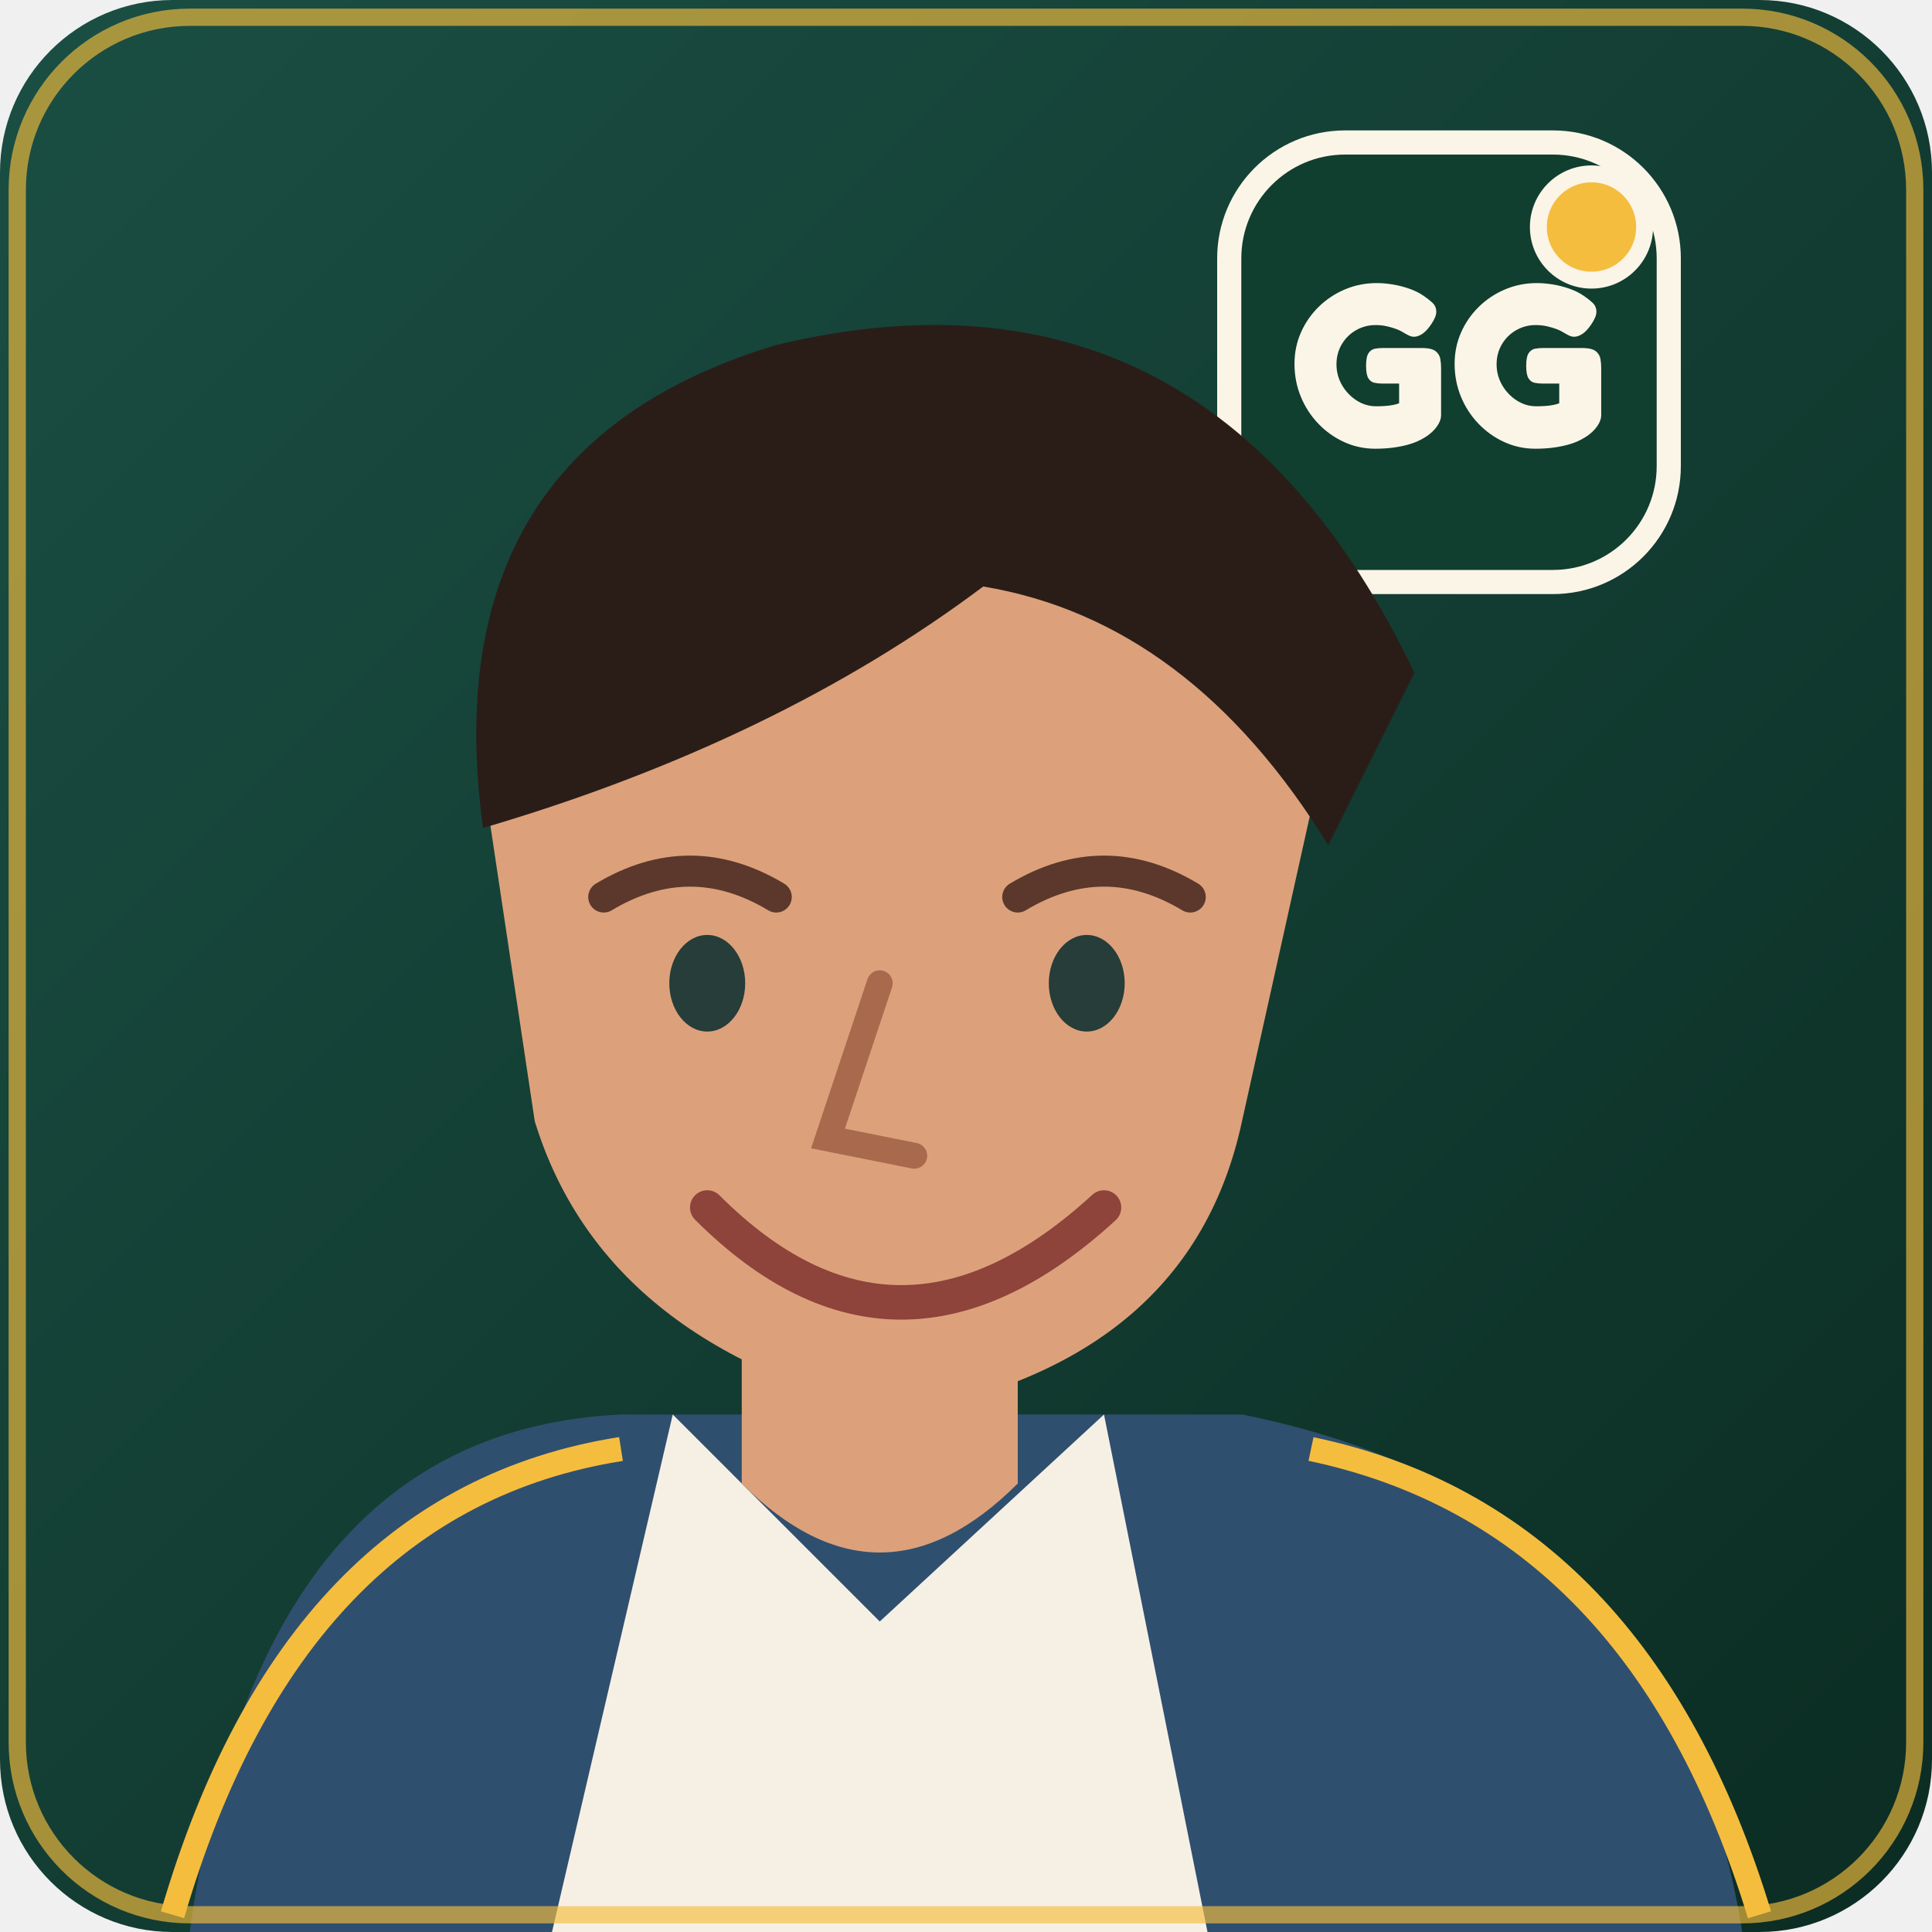
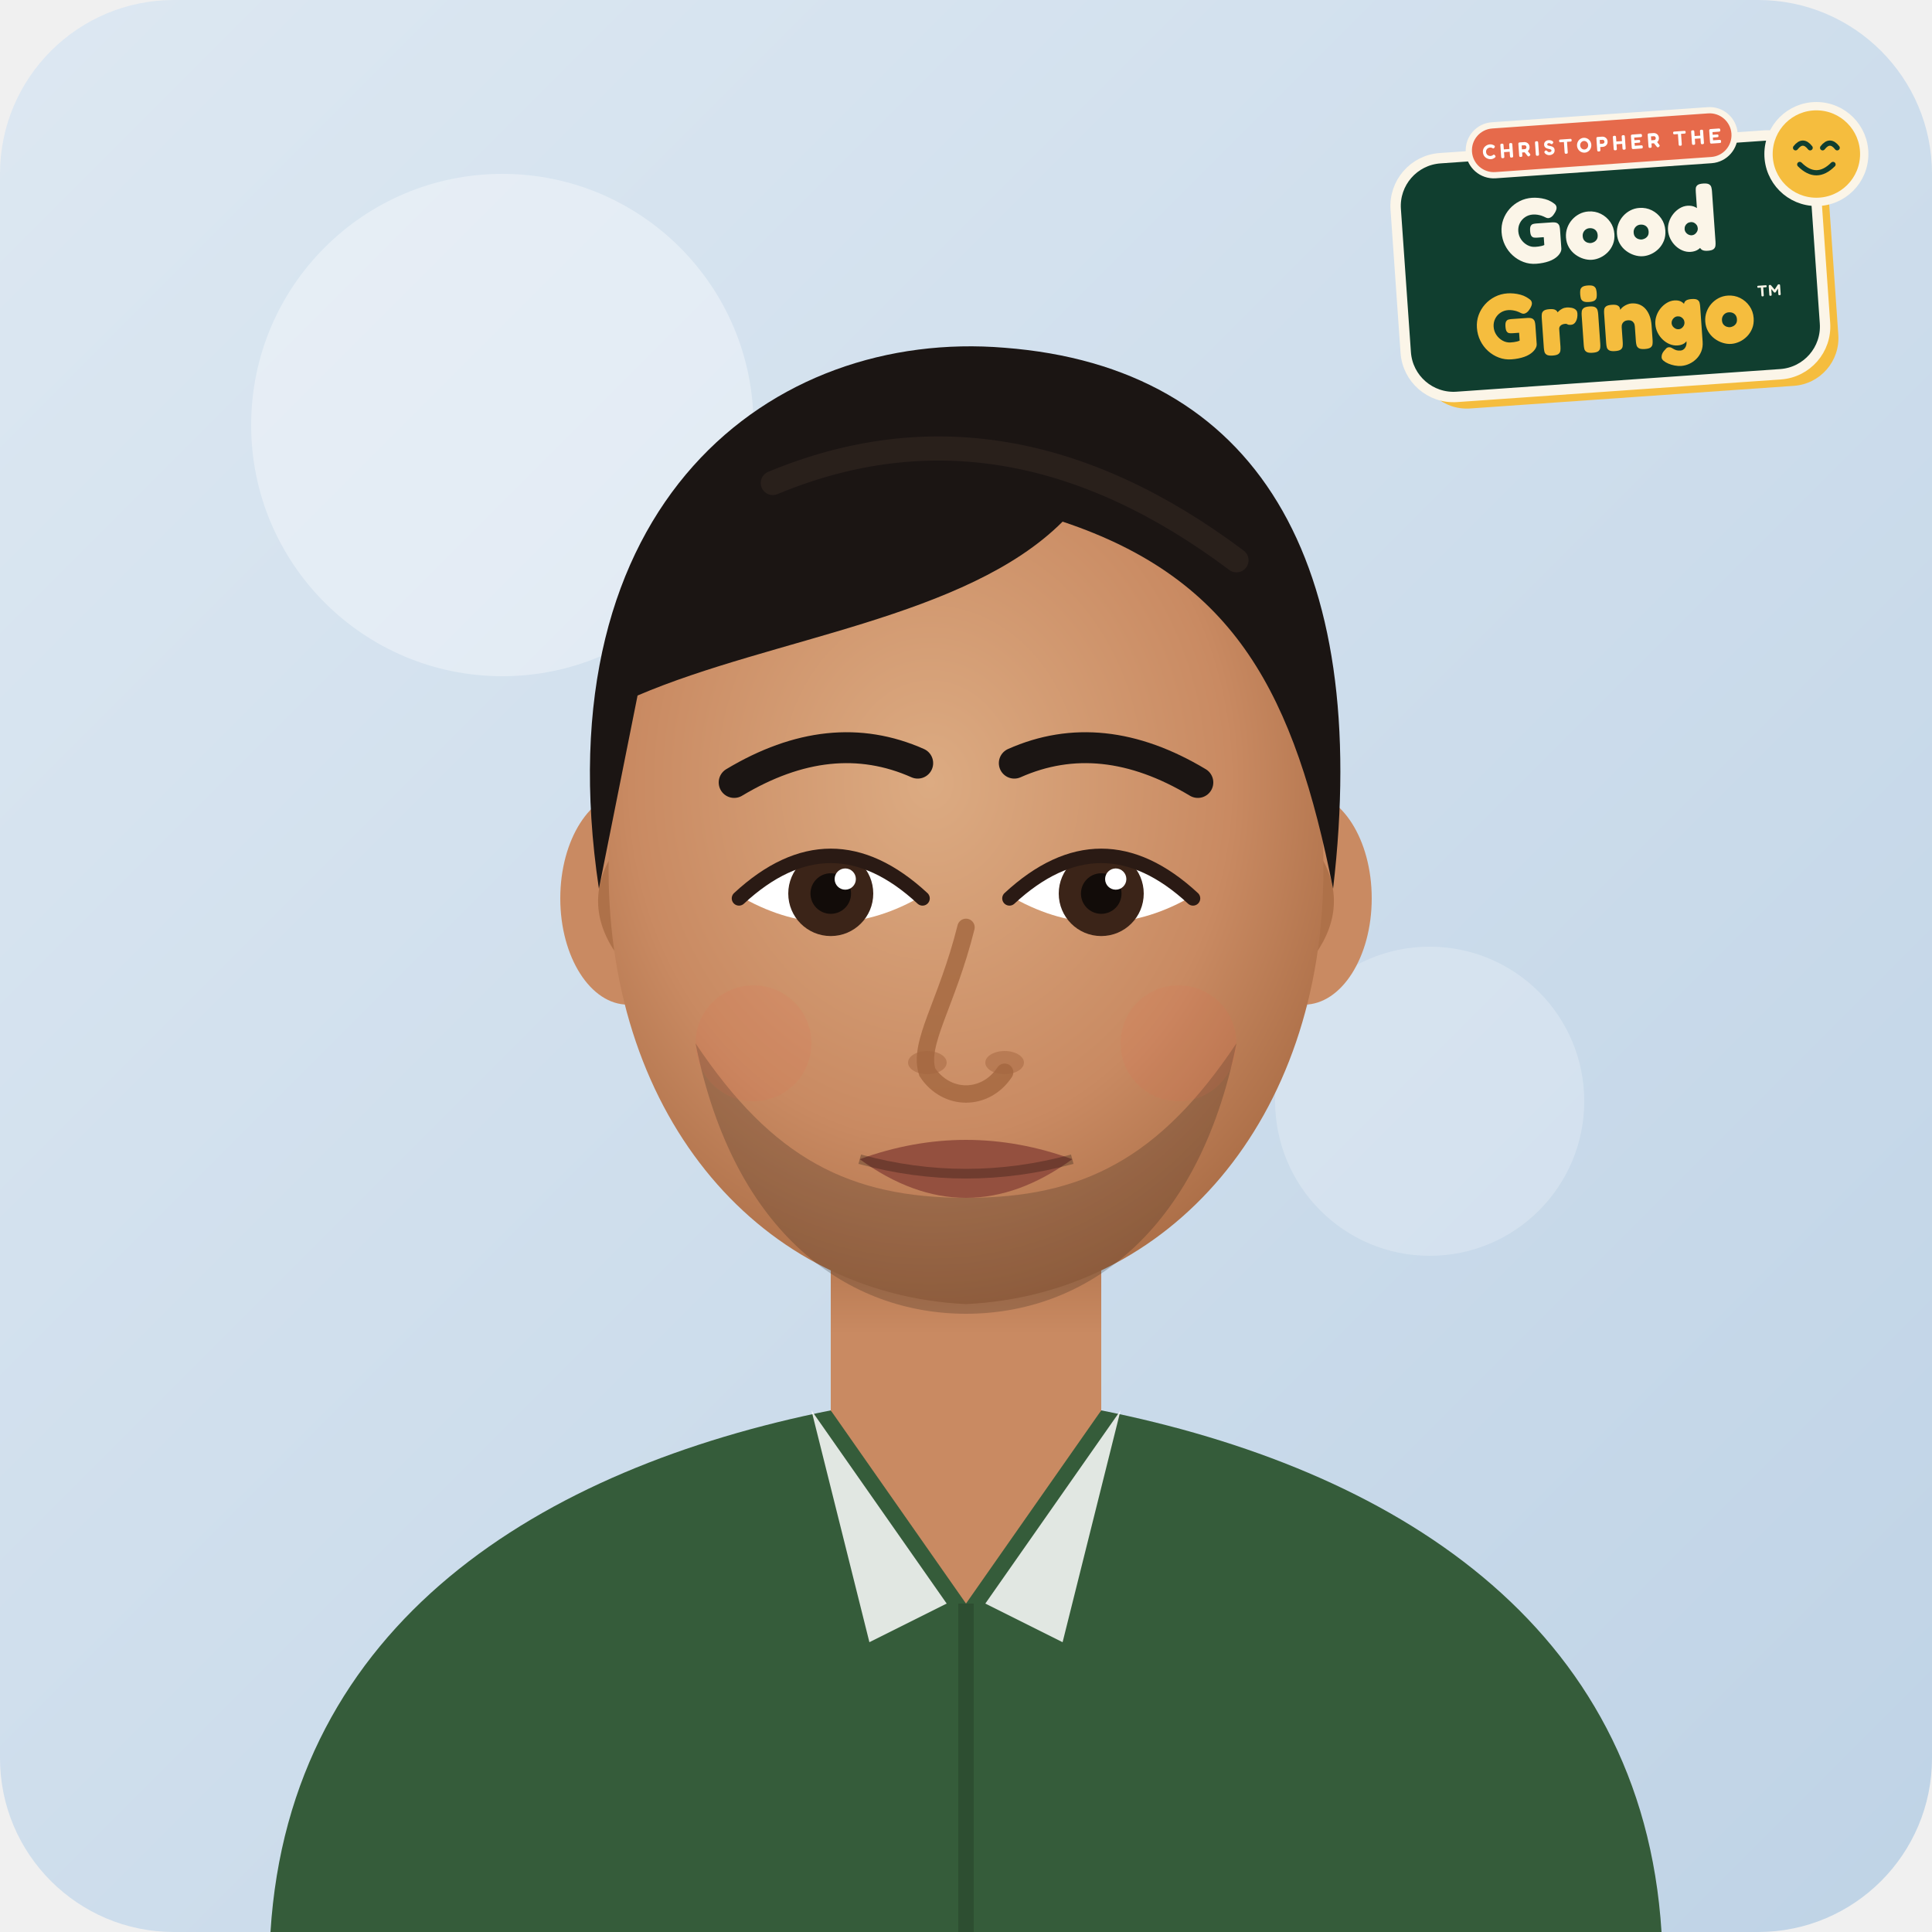
- <svg xmlns="http://www.w3.org/2000/svg" viewBox="0 0 112 112" role="img" aria-label="Cartoon portrait: AI persona, Content Creator, Uruguay">
+ <svg xmlns="http://www.w3.org/2000/svg" viewBox="0 0 200 200" role="img" aria-label="Cartoon portrait: AI persona, Content Creator, Uruguay">
  <defs>
    <linearGradient id="bg" x1="0" y1="0" x2="1" y2="1">
-       <stop stop-color="#1b4f44" />
-       <stop offset="1" stop-color="#0b2c22" />
+       <stop stop-color="#dde8f2" />
+       <stop offset="1" stop-color="#bfd3e6" />
+     </linearGradient>
+     <radialGradient id="sk" cx="45%" cy="38%" r="70%">
+       <stop offset="0" stop-color="#dcab82" />
+       <stop offset=".6" stop-color="#c98a62" />
+       <stop offset="1" stop-color="#a3663f" />
+     </radialGradient>
+     <linearGradient id="nk" x1="0" y1="0" x2="0" y2="1">
+       <stop stop-color="#a3663f" />
+       <stop offset=".55" stop-color="#c98a62" />
    </linearGradient>
  </defs>
-   <rect width="112" height="112" rx="10" fill="url(#bg)" />
-   <svg x="70" y="7" width="28" height="28" viewBox="0 0 400 400">
-     <rect x="18" y="18" width="364" height="364" rx="96" fill="#103E2F" stroke="#FBF5E8" stroke-width="20" />
-     <path d="M138.92 271.61Q125.24 271.61 113.175 266.1Q101.11 260.59 91.8 250.9Q82.49 241.21 77.265 228.48Q72.04 215.75 72.04 201.31Q72.04 187.44 77.36 175.375Q82.68 163.31 92.085 154.095Q101.49 144.88 113.84 139.655Q126.19 134.43 140.25 134.43Q146.33 134.43 153.36 135.57Q160.39 136.71 167.135 139.085Q173.88 141.46 178.82 144.88Q182.81 147.54 186.135 150.58Q189.46 153.62 189.46 158.18Q189.46 160.46 188.32 163.12Q187.18 165.78 185.09 168.82Q181.48 174.14 177.87 176.515Q174.26 178.89 171.03 178.89Q168.94 178.89 166.755 177.845Q164.57 176.8 160.77 174.52Q159.63 173.76 156.4 172.525Q153.17 171.29 148.705 170.245Q144.24 169.2 139.3 169.2Q130.37 169.2 122.96 173.475Q115.55 177.75 111.18 185.16Q106.81 192.57 106.81 201.69Q106.81 211.0 111.37 218.885Q115.93 226.77 123.435 231.615Q130.94 236.46 139.68 236.46Q143.1 236.46 146.425 236.27Q149.75 236.08 152.98 235.51Q156.21 234.94 158.68 233.99V217.65H144.62Q141.2 217.65 138.16 216.985Q135.12 216.32 133.22 213.28Q131.32 210.24 131.32 202.83Q131.32 195.42 133.41 192.38Q135.5 189.34 138.73 188.77Q141.96 188.2 145.19 188.2H178.44Q186.04 188.39 189.08 190.955Q192.12 193.52 192.785 197.13Q193.45 200.74 193.45 204.73V243.68Q193.45 249.0 188.89 254.605Q184.33 260.21 176.54 264.2Q171.79 266.67 165.9 268.285Q160.01 269.9 153.265 270.755Q146.52 271.61 138.92 271.61ZM271.53 271.61Q257.85 271.61 245.785 266.1Q233.72 260.59 224.41 250.9Q215.1 241.21 209.875 228.48Q204.65 215.75 204.65 201.31Q204.65 187.44 209.97 175.375Q215.29 163.31 224.695 154.095Q234.1 144.88 246.45 139.655Q258.8 134.43 272.86 134.43Q278.94 134.43 285.97 135.57Q293.0 136.71 299.745 139.085Q306.49 141.46 311.43 144.88Q315.42 147.54 318.745 150.58Q322.07 153.62 322.07 158.18Q322.07 160.46 320.93 163.12Q319.79 165.78 317.7 168.82Q314.09 174.14 310.48 176.515Q306.87 178.89 303.64 178.89Q301.55 178.89 299.365 177.845Q297.18 176.8 293.38 174.52Q292.24 173.76 289.01 172.525Q285.78 171.29 281.315 170.245Q276.85 169.2 271.91 169.2Q262.98 169.2 255.57 173.475Q248.16 177.75 243.79 185.16Q239.42 192.57 239.42 201.69Q239.42 211.0 243.98 218.885Q248.54 226.77 256.045 231.615Q263.55 236.46 272.29 236.46Q275.71 236.46 279.035 236.27Q282.36 236.08 285.59 235.51Q288.82 234.94 291.29 233.99V217.65H277.23Q273.81 217.65 270.77 216.985Q267.73 216.32 265.83 213.28Q263.93 210.24 263.93 202.83Q263.93 195.42 266.02 192.38Q268.11 189.34 271.34 188.77Q274.57 188.2 277.8 188.2H311.05Q318.65 188.39 321.69 190.955Q324.73 193.52 325.395 197.13Q326.06 200.74 326.06 204.73V243.68Q326.06 249.0 321.5 254.605Q316.94 260.21 309.15 264.2Q304.4 266.67 298.51 268.285Q292.62 269.9 285.875 270.755Q279.13 271.61 271.53 271.61Z" fill="#FBF5E8" />
-     <circle cx="318" cy="88" r="44" fill="#F5BD3E" stroke="#FBF5E8" stroke-width="14" />
+   <rect width="200" height="200" rx="18" fill="url(#bg)" />
+   <circle cx="52" cy="44" r="26" fill="#fff" opacity=".35" />
+   <circle cx="148" cy="114" r="16" fill="#fff" opacity=".22" />
+   <path d="M28 200 C30 168 56 152 86 146 L114 146 C144 152 170 168 172 200 Z" fill="#355c3a" />
+   <path d="M86 146 L100 166 L114 146 Z" fill="#c98a62" />
+   <path d="M84 146 L98 166 L90 170 Z M116 146 L102 166 L110 170 Z" fill="#fff" opacity=".85" />
+   <path d="M100 166 L100 200" stroke="#000" stroke-opacity=".15" stroke-width="1.6" />
+   <path d="M86 122 L86 146 C92 153 108 153 114 146 L114 122 Z" fill="url(#nk)" />
+   <ellipse cx="65" cy="93" rx="7" ry="11" fill="#c98a62" />
+   <ellipse cx="135" cy="93" rx="7" ry="11" fill="#c98a62" />
+   <path d="M64 89 Q61 94 65 99 M136 89 Q139 94 135 99" fill="none" stroke="#a3663f" stroke-width="1.6" opacity=".7" />
+   <path d="M63 90 C63 60 80 48 100 48 C120 48 137 60 137 90 C137 116 121 134 100 135 C79 134 63 116 63 90 Z" fill="url(#sk)" />
+   <path d="M72 108 C76 128 88 136 100 136 C112 136 124 128 128 108 C120 120 112 124 100 124 C88 124 80 120 72 108 Z" fill="#1b1513" opacity=".22" />
+   <path d="M76 81 Q86 75 95 79" fill="none" stroke="#1b1513" stroke-width="3.2" stroke-linecap="round" />
+   <path d="M105 79 Q114 75 124 81" fill="none" stroke="#1b1513" stroke-width="3.2" stroke-linecap="round" />
+   <path d="M77 93 Q86 85 95 93 Q86 98 77 93 Z" fill="#ffffff" />
+   <circle cx="86" cy="92.5" r="4.4" fill="#3b2418" />
+   <circle cx="86" cy="92.5" r="2.1" fill="#120c09" />
+   <circle cx="87.5" cy="91" r="1.1" fill="#fff" />
+   <path d="M76.5 93 Q86 84.2 95.5 93" fill="none" stroke="#2a1a14" stroke-width="1.5" stroke-linecap="round" />
+   <path d="M105 93 Q114 85 123 93 Q114 98 105 93 Z" fill="#ffffff" />
+   <circle cx="114" cy="92.5" r="4.4" fill="#3b2418" />
+   <circle cx="114" cy="92.5" r="2.1" fill="#120c09" />
+   <circle cx="115.5" cy="91" r="1.1" fill="#fff" />
+   <path d="M104.5 93 Q114 84.2 123.5 93" fill="none" stroke="#2a1a14" stroke-width="1.5" stroke-linecap="round" />
+   <path d="M100 96 C98 104 95 108 96 111 C98 114 102 114 104 111" fill="none" stroke="#a3663f" stroke-width="1.8" stroke-linecap="round" opacity=".8" />
+   <ellipse cx="96" cy="110" rx="2" ry="1.2" fill="#a3663f" opacity=".5" />
+   <ellipse cx="104" cy="110" rx="2" ry="1.2" fill="#a3663f" opacity=".5" />
+   <path d="M89 120 Q100 116 111 120 Q100 128 89 120 Z" fill="#94503f" />
+   <path d="M89 120 Q100 123 111 120" fill="none" stroke="#000" stroke-opacity=".25" stroke-width="1" />
+   <circle cx="78" cy="108" r="6" fill="#e66a4b" opacity=".12" />
+   <circle cx="122" cy="108" r="6" fill="#e66a4b" opacity=".12" />
+   <path d="M62 92 C56 52 80 34 104 36 C130 38 142 58 138 92 C134 72 128 60 110 54 C100 64 80 66 66 72 Z" fill="#1b1513" />
+   <path d="M80 50 Q104 40 128 58" fill="none" stroke="#3a2c26" stroke-width="2.5" opacity=".45" stroke-linecap="round" />
+   <svg x="140" y="6" width="56" height="41" viewBox="0 0 520 380">
+     <g transform="rotate(-4 260 200)">
+       <rect x="58" y="96" width="404" height="230" rx="46" fill="#F5BD3E" />
+       <rect x="46" y="84" width="404" height="230" rx="46" fill="#103E2F" stroke="#FBF5E8" stroke-width="10" />
+       <path d="M176.94 191.672Q170.604 191.672 165.016 189.12Q159.428 186.568 155.116 182.08Q150.804 177.592 148.384 171.696Q145.964 165.8 145.964 159.112Q145.964 152.688 148.428 147.1Q150.892 141.512 155.248 137.244Q159.604 132.976 165.324 130.556Q171.044 128.136 177.556 128.136Q180.372 128.136 183.628 128.664Q186.884 129.192 190.008 130.292Q193.132 131.392 195.42 132.976Q197.268 134.208 198.808 135.616Q200.348 137.024 200.348 139.136Q200.348 140.192 199.82 141.424Q199.292 142.656 198.324 144.064Q196.652 146.528 194.98 147.628Q193.308 148.728 191.812 148.728Q190.844 148.728 189.832 148.244Q188.82 147.76 187.06 146.704Q186.532 146.352 185.036 145.78Q183.54 145.208 181.472 144.724Q179.404 144.24 177.116 144.24Q172.98 144.24 169.548 146.22Q166.116 148.2 164.092 151.632Q162.068 155.064 162.068 159.288Q162.068 163.6 164.18 167.252Q166.292 170.904 169.768 173.148Q173.244 175.392 177.292 175.392Q178.876 175.392 180.416 175.304Q181.956 175.216 183.452 174.952Q184.948 174.688 186.092 174.248V166.68H179.58Q177.996 166.68 176.588 166.372Q175.18 166.064 174.3 164.656Q173.42 163.248 173.42 159.816Q173.42 156.384 174.388 154.976Q175.356 153.568 176.852 153.304Q178.348 153.04 179.844 153.04H195.244Q198.764 153.128 200.172 154.316Q201.58 155.504 201.888 157.176Q202.196 158.848 202.196 160.696V178.736Q202.196 181.2 200.084 183.796Q197.972 186.392 194.364 188.24Q192.164 189.384 189.436 190.132Q186.708 190.88 183.584 191.276Q180.46 191.672 176.94 191.672ZM230.796 191.584Q226.748 191.584 222.612 189.956Q218.476 188.328 215.0 185.292Q211.524 182.256 209.456 177.988Q207.388 173.72 207.388 168.44Q207.388 163.6 209.236 159.376Q211.084 155.152 214.296 151.94Q217.508 148.728 221.688 146.88Q225.868 145.032 230.62 145.032Q237.132 145.032 242.412 148.156Q247.692 151.28 250.86 156.56Q254.028 161.84 254.028 168.352Q254.028 173.896 251.916 178.208Q249.804 182.52 246.372 185.512Q242.94 188.504 238.848 190.044Q234.756 191.584 230.796 191.584ZM230.62 175.48Q231.94 175.48 233.656 174.82Q235.372 174.16 236.648 172.576Q237.924 170.992 237.924 168.264Q237.924 166.064 237.0 164.48Q236.076 162.896 234.404 162.016Q232.732 161.136 230.532 161.136Q228.596 161.136 227.012 162.06Q225.428 162.984 224.46 164.612Q223.492 166.24 223.492 168.352Q223.492 170.992 224.724 172.576Q225.956 174.16 227.628 174.82Q229.3 175.48 230.62 175.48ZM279.9 191.584Q275.852 191.584 271.716 189.956Q267.58 188.328 264.104 185.292Q260.628 182.256 258.56 177.988Q256.492 173.72 256.492 168.44Q256.492 163.6 258.34 159.376Q260.188 155.152 263.4 151.94Q266.612 148.728 270.792 146.88Q274.972 145.032 279.724 145.032Q286.236 145.032 291.516 148.156Q296.796 151.28 299.964 156.56Q303.132 161.84 303.132 168.352Q303.132 173.896 301.02 178.208Q298.908 182.52 295.476 185.512Q292.044 188.504 287.952 190.044Q283.86 191.584 279.9 191.584ZM279.724 175.48Q281.044 175.48 282.76 174.82Q284.476 174.16 285.752 172.576Q287.028 170.992 287.028 168.264Q287.028 166.064 286.104 164.48Q285.18 162.896 283.508 162.016Q281.836 161.136 279.636 161.136Q277.7 161.136 276.116 162.06Q274.532 162.984 273.564 164.612Q272.596 166.24 272.596 168.352Q272.596 170.992 273.828 172.576Q275.06 174.16 276.732 174.82Q278.404 175.48 279.724 175.48ZM326.012 190.616Q322.052 190.616 318.4 188.812Q314.748 187.008 311.888 183.884Q309.028 180.76 307.356 176.712Q305.684 172.664 305.684 168.264Q305.684 164.04 307.356 160.08Q309.028 156.12 311.932 152.996Q314.836 149.872 318.488 148.024Q322.14 146.176 326.012 146.176Q330.236 146.176 333.316 147.98Q336.396 149.784 338.42 152.864Q340.444 155.944 341.456 159.904Q342.468 163.864 342.556 168.088Q342.644 172.4 341.676 176.404Q340.708 180.408 338.684 183.62Q336.66 186.832 333.536 188.724Q330.412 190.616 326.012 190.616ZM328.124 174.776Q329.796 174.776 331.204 173.896Q332.612 173.016 333.492 171.564Q334.372 170.112 334.372 168.44Q334.372 166.68 333.536 165.272Q332.7 163.864 331.292 162.984Q329.884 162.104 328.036 162.104Q326.276 162.104 324.824 162.94Q323.372 163.776 322.536 165.228Q321.7 166.68 321.7 168.44Q321.7 170.112 322.58 171.564Q323.46 173.016 324.956 173.896Q326.452 174.776 328.124 174.776ZM342.556 190.704Q339.036 190.704 337.276 189.648Q335.516 188.592 334.9 186.304V133.944Q334.9 132.008 335.12 130.16Q335.34 128.312 336.924 127.124Q338.508 125.936 342.468 125.936Q346.516 125.936 348.144 127.08Q349.772 128.224 350.124 130.028Q350.476 131.832 350.476 133.856V182.696Q350.476 184.632 350.124 186.48Q349.772 188.328 348.144 189.516Q346.516 190.704 342.556 190.704Z" fill="#FBF5E8" />
+       <path d="M146.888 281.672Q140.552 281.672 134.964 279.12Q129.376 276.568 125.064 272.08Q120.752 267.592 118.332 261.696Q115.912 255.8 115.912 249.112Q115.912 242.688 118.376 237.1Q120.84 231.512 125.196 227.244Q129.552 222.976 135.272 220.556Q140.992 218.136 147.504 218.136Q150.32 218.136 153.576 218.664Q156.832 219.192 159.956 220.292Q163.08 221.392 165.368 222.976Q167.216 224.208 168.756 225.616Q170.296 227.024 170.296 229.136Q170.296 230.192 169.768 231.424Q169.24 232.656 168.272 234.064Q166.6 236.528 164.928 237.628Q163.256 238.728 161.76 238.728Q160.792 238.728 159.78 238.244Q158.768 237.76 157.008 236.704Q156.48 236.352 154.984 235.78Q153.488 235.208 151.42 234.724Q149.352 234.24 147.064 234.24Q142.928 234.24 139.496 236.22Q136.064 238.2 134.04 241.632Q132.016 245.064 132.016 249.288Q132.016 253.6 134.128 257.252Q136.24 260.904 139.716 263.148Q143.192 265.392 147.24 265.392Q148.824 265.392 150.364 265.304Q151.904 265.216 153.4 264.952Q154.896 264.688 156.04 264.248V256.68H149.528Q147.944 256.68 146.536 256.372Q145.128 256.064 144.248 254.656Q143.368 253.248 143.368 249.816Q143.368 246.384 144.336 244.976Q145.304 243.568 146.8 243.304Q148.296 243.04 149.792 243.04H165.192Q168.712 243.128 170.12 244.316Q171.528 245.504 171.836 247.176Q172.144 248.848 172.144 250.696V268.736Q172.144 271.2 170.032 273.796Q167.92 276.392 164.312 278.24Q162.112 279.384 159.384 280.132Q156.656 280.88 153.532 281.276Q150.408 281.672 146.888 281.672ZM186.664 280.792Q182.704 280.792 181.032 279.604Q179.36 278.416 179.052 276.524Q178.744 274.632 178.744 272.696V244.008Q178.744 241.984 179.096 240.18Q179.448 238.376 181.12 237.232Q182.792 236.088 186.752 236.088Q190.624 236.088 192.252 237.144Q193.88 238.2 194.232 239.476Q194.584 240.752 194.584 241.456L193.176 240.928Q193.176 240.928 193.88 240.136Q194.584 239.344 195.948 238.288Q197.312 237.232 199.204 236.44Q201.096 235.648 203.472 235.648Q204.264 235.648 205.452 235.78Q206.64 235.912 208.004 236.264Q209.368 236.616 210.556 237.32Q211.744 238.024 212.492 239.168Q213.24 240.312 213.24 241.984Q213.24 246.384 211.348 249.464Q209.456 252.544 206.376 252.544Q204.704 252.544 204.0 252.324Q203.296 252.104 202.988 251.884Q202.68 251.664 202.284 251.444Q201.888 251.224 200.832 251.224Q199.512 251.224 198.412 251.532Q197.312 251.84 196.476 252.456Q195.64 253.072 195.2 253.908Q194.76 254.744 194.76 255.712V272.872Q194.76 274.808 194.408 276.656Q194.056 278.504 192.384 279.648Q190.712 280.792 186.664 280.792ZM225.12 280.792Q221.16 280.792 219.488 279.604Q217.816 278.416 217.508 276.568Q217.2 274.72 217.2 272.784V244.096Q217.2 242.16 217.552 240.356Q217.904 238.552 219.576 237.364Q221.248 236.176 225.208 236.176Q229.168 236.176 230.796 237.364Q232.424 238.552 232.776 240.4Q233.128 242.248 233.128 244.272V272.872Q233.128 274.808 232.776 276.656Q232.424 278.504 230.796 279.648Q229.168 280.792 225.12 280.792ZM225.12 231.864Q221.16 231.864 219.488 230.676Q217.816 229.488 217.508 227.64Q217.2 225.792 217.2 223.856Q217.2 221.832 217.552 220.028Q217.904 218.224 219.576 217.08Q221.248 215.936 225.208 215.936Q229.168 215.936 230.796 217.124Q232.424 218.312 232.776 220.16Q233.128 222.008 233.128 223.944Q233.128 225.88 232.776 227.728Q232.424 229.576 230.796 230.72Q229.168 231.864 225.12 231.864ZM246.768 280.704Q242.808 280.704 241.136 279.516Q239.464 278.328 239.156 276.48Q238.848 274.632 238.848 272.696V243.744Q238.848 241.808 239.2 240.048Q239.552 238.288 241.224 237.188Q242.896 236.088 246.856 236.088Q250.464 236.088 252.092 237.012Q253.72 237.936 254.16 239.256Q254.6 240.576 254.556 241.676Q254.512 242.776 254.688 243.04L253.984 243.568Q253.896 242.248 254.996 240.928Q256.096 239.608 257.9 238.508Q259.704 237.408 261.772 236.748Q263.84 236.088 265.688 236.088Q270.088 236.088 273.432 237.76Q276.776 239.432 279.02 242.468Q281.264 245.504 282.408 249.552Q283.552 253.6 283.552 258.352V272.784Q283.552 274.72 283.2 276.568Q282.848 278.416 281.22 279.56Q279.592 280.704 275.544 280.704Q271.496 280.704 269.824 279.516Q268.152 278.328 267.8 276.48Q267.448 274.632 267.448 272.696V258.352Q267.448 256.328 266.7 254.92Q265.952 253.512 264.588 252.764Q263.224 252.016 261.2 252.016Q259.264 252.016 257.812 252.808Q256.36 253.6 255.568 255.008Q254.776 256.416 254.776 258.352V272.784Q254.776 274.72 254.424 276.568Q254.072 278.416 252.444 279.56Q250.816 280.704 246.768 280.704ZM309.336 299.36Q306.256 299.36 303.044 298.524Q299.832 297.688 297.104 296.28Q294.376 294.872 292.704 293.244Q291.032 291.616 291.032 290.032Q291.032 288.272 291.692 286.776Q292.352 285.28 293.672 283.872Q295.08 282.376 296.136 281.496Q297.192 280.616 298.688 280.616Q300.008 280.616 301.02 281.232Q302.032 281.848 303.088 282.596Q304.144 283.344 305.684 283.96Q307.224 284.576 309.6 284.576Q310.92 284.576 312.064 284.004Q313.208 283.432 314.044 282.42Q314.88 281.408 315.408 280.044Q315.936 278.68 315.936 277.096V240.84Q316.288 238.2 318.136 237.056Q319.984 235.912 323.768 235.912Q327.64 235.912 329.224 237.056Q330.808 238.2 331.116 240.004Q331.424 241.808 331.424 243.744V277.624Q331.424 282.816 329.444 286.864Q327.464 290.912 324.208 293.684Q320.952 296.456 317.08 297.908Q313.208 299.36 309.336 299.36ZM307.136 279.472Q303.264 279.472 299.7 277.712Q296.136 275.952 293.32 272.872Q290.504 269.792 288.876 265.876Q287.248 261.96 287.248 257.648Q287.248 253.512 288.876 249.64Q290.504 245.768 293.364 242.732Q296.224 239.696 299.788 237.892Q303.352 236.088 307.136 236.088Q311.008 236.088 313.516 237.672Q316.024 239.256 317.476 242.16Q318.928 245.064 319.544 249.068Q320.16 253.072 320.16 257.912Q320.16 264.6 319.06 269.44Q317.96 274.28 315.144 276.876Q312.328 279.472 307.136 279.472ZM309.248 263.984Q310.92 263.984 312.284 263.104Q313.648 262.224 314.484 260.816Q315.32 259.408 315.32 257.824Q315.32 256.064 314.484 254.656Q313.648 253.248 312.24 252.412Q310.832 251.576 309.072 251.576Q307.4 251.576 305.992 252.456Q304.584 253.336 303.748 254.744Q302.912 256.152 302.912 257.824Q302.912 259.408 303.792 260.816Q304.672 262.224 306.124 263.104Q307.576 263.984 309.248 263.984ZM358.704 281.584Q354.656 281.584 350.52 279.956Q346.384 278.328 342.908 275.292Q339.432 272.256 337.364 267.988Q335.296 263.72 335.296 258.44Q335.296 253.6 337.144 249.376Q338.992 245.152 342.204 241.94Q345.416 238.728 349.596 236.88Q353.776 235.032 358.528 235.032Q365.04 235.032 370.32 238.156Q375.6 241.28 378.768 246.56Q381.936 251.84 381.936 258.352Q381.936 263.896 379.824 268.208Q377.712 272.52 374.28 275.512Q370.848 278.504 366.756 280.044Q362.664 281.584 358.704 281.584ZM358.528 265.48Q359.848 265.48 361.564 264.82Q363.28 264.16 364.556 262.576Q365.832 260.992 365.832 258.264Q365.832 256.064 364.908 254.48Q363.984 252.896 362.312 252.016Q360.64 251.136 358.44 251.136Q356.504 251.136 354.92 252.06Q353.336 252.984 352.368 254.612Q351.4 256.24 351.4 258.352Q351.4 260.992 352.632 262.576Q353.864 264.16 355.536 264.82Q357.208 265.48 358.528 265.48Z" fill="#F5BD3E" />
+       <path d="M395.59 227.639Q395.845 227.639 396.059 227.684Q396.273 227.729 396.412 227.933Q396.55 228.137 396.55 228.621Q396.55 229.09 396.41 229.3Q396.269 229.51 396.048 229.553Q395.827 229.596 395.572 229.596H393.157V237.029Q393.157 237.317 393.1 237.572Q393.044 237.827 392.812 237.985Q392.579 238.143 392.02 238.143Q391.484 238.143 391.246 237.979Q391.008 237.816 390.959 237.559Q390.91 237.303 390.91 237.014V229.596H388.473Q388.229 229.596 388.008 229.548Q387.787 229.499 387.646 229.294Q387.505 229.09 387.505 228.61Q387.505 228.137 387.644 227.933Q387.783 227.729 388.01 227.684Q388.237 227.639 388.477 227.639ZM399.635 238.131Q399.107 238.131 398.869 237.972Q398.63 237.812 398.572 237.55Q398.514 237.287 398.514 236.98V228.782Q398.514 228.498 398.572 228.244Q398.63 227.991 398.87 227.826Q399.11 227.661 399.665 227.661Q400.052 227.661 400.241 227.71Q400.43 227.759 400.524 227.837Q400.618 227.916 400.715 228.029L404.094 232.581H403.877L407.259 228.025Q407.387 227.882 407.503 227.808Q407.619 227.732 407.81 227.697Q408.002 227.661 408.339 227.661Q408.883 227.661 409.121 227.826Q409.359 227.991 409.417 228.254Q409.475 228.516 409.475 228.812V237.01Q409.475 237.291 409.417 237.552Q409.359 237.812 409.119 237.972Q408.879 238.131 408.324 238.131Q407.784 238.131 407.546 237.966Q407.308 237.801 407.25 237.533Q407.192 237.265 407.192 236.98V231.632L404.953 234.798Q404.897 234.869 404.792 234.993Q404.687 235.116 404.499 235.212Q404.312 235.308 403.985 235.308Q403.659 235.308 403.47 235.212Q403.28 235.116 403.177 234.998Q403.074 234.88 403.007 234.79L400.783 231.644V237.01Q400.783 237.291 400.725 237.552Q400.667 237.812 400.429 237.972Q400.19 238.131 399.635 238.131Z" fill="#FBF5E8" />
+       <rect x="120" y="56" width="256" height="48" rx="24" fill="#E66A4B" stroke="#FBF5E8" stroke-width="6" />
+       <path d="M140.595 88.335Q139.715 88.335 138.735 88.062Q137.755 87.79 136.812 87.228Q135.87 86.665 135.108 85.798Q134.345 84.93 133.893 83.757Q133.44 82.585 133.44 81.09Q133.44 79.645 133.893 78.51Q134.345 77.375 135.1 76.535Q135.855 75.695 136.798 75.153Q137.74 74.61 138.735 74.34Q139.73 74.07 140.64 74.065Q141.655 74.065 142.415 74.3Q143.175 74.535 143.653 74.792Q144.13 75.05 144.265 75.14Q144.625 75.37 144.945 75.65Q145.265 75.93 145.275 76.375Q145.285 76.62 145.19 76.855Q145.095 77.09 144.915 77.34Q144.595 77.795 144.303 78.005Q144.01 78.215 143.72 78.215Q143.48 78.215 143.265 78.095Q143.05 77.975 142.74 77.775Q142.605 77.68 142.34 77.532Q142.075 77.385 141.633 77.257Q141.19 77.13 140.515 77.13Q139.825 77.13 139.11 77.377Q138.395 77.625 137.8 78.125Q137.205 78.625 136.845 79.392Q136.485 80.16 136.485 81.19Q136.485 82.235 136.853 82.998Q137.22 83.76 137.815 84.26Q138.41 84.76 139.125 85.007Q139.84 85.255 140.515 85.255Q141.115 85.255 141.543 85.142Q141.97 85.03 142.288 84.858Q142.605 84.685 142.815 84.55Q143.035 84.4 143.265 84.28Q143.495 84.16 143.735 84.16Q144.025 84.16 144.31 84.382Q144.595 84.605 144.9 85.075Q145.08 85.35 145.175 85.597Q145.27 85.845 145.26 86.075Q145.25 86.505 144.93 86.778Q144.61 87.05 144.25 87.265Q144.1 87.35 143.643 87.618Q143.185 87.885 142.425 88.11Q141.665 88.335 140.595 88.335ZM160.635 88.175Q159.905 88.175 159.588 87.957Q159.27 87.74 159.198 87.382Q159.125 87.025 159.125 86.64V75.715Q159.125 75.33 159.2 74.983Q159.275 74.635 159.593 74.418Q159.91 74.2 160.655 74.2Q161.4 74.2 161.71 74.418Q162.02 74.635 162.093 74.983Q162.165 75.33 162.165 75.735V86.66Q162.165 87.045 162.09 87.392Q162.015 87.74 161.698 87.957Q161.38 88.175 160.635 88.175ZM152.15 88.175Q151.42 88.175 151.103 87.957Q150.785 87.74 150.713 87.382Q150.64 87.025 150.64 86.64V75.715Q150.64 75.33 150.715 74.983Q150.79 74.635 151.108 74.418Q151.425 74.2 152.17 74.2Q152.915 74.2 153.225 74.418Q153.535 74.635 153.608 74.983Q153.68 75.33 153.68 75.735V86.66Q153.68 87.045 153.605 87.392Q153.53 87.74 153.213 87.957Q152.895 88.175 152.15 88.175ZM153.195 82.455V79.815H159.445L159.44 82.455ZM169.5 88.175Q168.77 88.175 168.453 87.957Q168.135 87.74 168.063 87.382Q167.99 87.025 167.99 86.64V75.71Q167.99 75.33 168.068 74.985Q168.145 74.64 168.463 74.42Q168.78 74.2 169.52 74.2H173.67Q174.505 74.2 175.363 74.502Q176.22 74.805 176.94 75.42Q177.66 76.035 178.103 76.957Q178.545 77.88 178.545 79.135Q178.545 79.98 178.293 80.765Q178.04 81.55 177.538 82.203Q177.035 82.855 176.3 83.328Q175.565 83.8 174.595 84.01H171.03V86.66Q171.03 87.045 170.955 87.392Q170.88 87.74 170.563 87.957Q170.245 88.175 169.5 88.175ZM177.945 87.78Q177.205 88.325 176.763 88.208Q176.32 88.09 175.835 87.425L172.315 82.385L175.745 81.94L178.32 85.635Q178.655 86.125 178.743 86.465Q178.83 86.805 178.64 87.105Q178.45 87.405 177.945 87.78ZM171.03 80.995H173.82Q174.09 80.995 174.39 80.893Q174.69 80.79 174.938 80.562Q175.185 80.335 175.345 79.98Q175.505 79.625 175.505 79.115Q175.505 78.545 175.268 78.125Q175.03 77.705 174.61 77.475Q174.19 77.245 173.63 77.245H171.03ZM185.545 88.19Q184.815 88.19 184.498 87.972Q184.18 87.755 184.108 87.398Q184.035 87.04 184.035 86.655V75.715Q184.035 75.33 184.11 74.983Q184.185 74.635 184.503 74.418Q184.82 74.2 185.565 74.2Q186.31 74.2 186.62 74.418Q186.93 74.635 187.003 74.983Q187.075 75.33 187.075 75.735V86.675Q187.075 87.06 187 87.407Q186.925 87.755 186.608 87.972Q186.29 88.19 185.545 88.19ZM197.3 88.385Q196.235 88.385 195.445 88.125Q194.655 87.865 194.11 87.49Q193.565 87.115 193.238 86.762Q192.91 86.41 192.79 86.225Q192.455 85.79 192.373 85.453Q192.29 85.115 192.46 84.78Q192.63 84.445 193.06 84.05Q193.47 83.675 193.845 83.645Q194.22 83.615 194.578 83.835Q194.935 84.055 195.275 84.46Q195.76 85.05 196.228 85.28Q196.695 85.51 197.22 85.51Q197.88 85.51 198.34 85.343Q198.8 85.175 199.043 84.83Q199.285 84.485 199.285 83.945Q199.285 83.505 198.953 83.232Q198.62 82.96 198.073 82.765Q197.525 82.57 196.853 82.38Q196.18 82.19 195.51 81.925Q195.065 81.76 194.638 81.525Q194.21 81.29 193.838 80.985Q193.465 80.68 193.19 80.26Q192.915 79.84 192.763 79.3Q192.61 78.76 192.61 78.065Q192.61 76.885 193.195 75.968Q193.78 75.05 194.813 74.517Q195.845 73.985 197.17 73.985Q198.07 73.985 198.745 74.14Q199.42 74.295 199.88 74.517Q200.34 74.74 200.613 74.95Q200.885 75.16 200.985 75.275Q201.545 75.8 201.6 76.172Q201.655 76.545 201.18 77.205Q200.67 77.9 200.185 77.98Q199.7 78.06 199.075 77.64Q198.84 77.415 198.598 77.235Q198.355 77.055 198.025 76.95Q197.695 76.845 197.15 76.845Q196.845 76.845 196.563 76.935Q196.28 77.025 196.078 77.185Q195.875 77.345 195.755 77.575Q195.635 77.805 195.635 78.085Q195.635 78.55 195.943 78.83Q196.25 79.11 196.765 79.278Q197.28 79.445 197.908 79.595Q198.535 79.745 199.19 79.945Q199.79 80.14 200.358 80.43Q200.925 80.72 201.365 81.165Q201.805 81.61 202.073 82.27Q202.34 82.93 202.34 83.885Q202.34 85.085 201.878 85.947Q201.415 86.81 200.66 87.345Q199.905 87.88 199.023 88.132Q198.14 88.385 197.3 88.385ZM218.03 74.185Q218.37 74.185 218.655 74.245Q218.94 74.305 219.125 74.578Q219.31 74.85 219.31 75.495Q219.31 76.12 219.123 76.4Q218.935 76.68 218.64 76.738Q218.345 76.795 218.005 76.795H214.785V86.705Q214.785 87.09 214.71 87.43Q214.635 87.77 214.325 87.98Q214.015 88.19 213.27 88.19Q212.555 88.19 212.238 87.972Q211.92 87.755 211.855 87.412Q211.79 87.07 211.79 86.685V76.795H208.54Q208.215 76.795 207.92 76.73Q207.625 76.665 207.438 76.392Q207.25 76.12 207.25 75.48Q207.25 74.85 207.435 74.578Q207.62 74.305 207.923 74.245Q208.225 74.185 208.545 74.185ZM231.1 88.38Q229.653 88.38 228.389 87.832Q227.125 87.285 226.168 86.31Q225.21 85.335 224.665 84.054Q224.12 82.773 224.12 81.309Q224.12 79.805 224.648 78.488Q225.176 77.171 226.111 76.178Q227.045 75.185 228.283 74.625Q229.521 74.065 230.932 74.065Q232.385 74.065 233.649 74.611Q234.913 75.157 235.861 76.137Q236.809 77.117 237.35 78.421Q237.89 79.725 237.89 81.233Q237.89 82.701 237.363 83.996Q236.835 85.29 235.895 86.28Q234.956 87.269 233.73 87.825Q232.505 88.38 231.1 88.38ZM230.995 85.335Q231.795 85.335 232.498 85.02Q233.2 84.705 233.728 84.15Q234.255 83.595 234.55 82.843Q234.845 82.091 234.845 81.226Q234.845 80.375 234.543 79.63Q234.24 78.885 233.71 78.315Q233.18 77.745 232.488 77.428Q231.797 77.11 231.008 77.11Q230.22 77.11 229.525 77.428Q228.83 77.745 228.3 78.312Q227.77 78.88 227.468 79.63Q227.165 80.379 227.165 81.234Q227.165 82.075 227.47 82.823Q227.776 83.571 228.303 84.135Q228.83 84.7 229.52 85.017Q230.209 85.335 230.995 85.335ZM244.695 88.175Q243.965 88.175 243.648 87.957Q243.33 87.74 243.258 87.382Q243.185 87.025 243.185 86.64V75.715Q243.185 75.335 243.263 74.987Q243.34 74.64 243.66 74.42Q243.98 74.2 244.715 74.2H248.825Q249.65 74.2 250.508 74.505Q251.365 74.81 252.095 75.433Q252.825 76.055 253.273 76.975Q253.72 77.895 253.72 79.14Q253.72 80.37 253.273 81.287Q252.825 82.205 252.093 82.817Q251.36 83.43 250.503 83.735Q249.645 84.04 248.805 84.04H246.23V86.66Q246.23 87.045 246.155 87.392Q246.08 87.74 245.763 87.957Q245.445 88.175 244.695 88.175ZM246.23 80.995H248.825Q249.265 80.995 249.693 80.805Q250.12 80.615 250.408 80.197Q250.695 79.78 250.695 79.115Q250.695 78.555 250.453 78.135Q250.21 77.715 249.788 77.48Q249.365 77.245 248.805 77.245H246.23ZM269.055 88.175Q268.325 88.175 268.008 87.957Q267.69 87.74 267.618 87.382Q267.545 87.025 267.545 86.64V75.715Q267.545 75.33 267.62 74.983Q267.695 74.635 268.013 74.418Q268.33 74.2 269.075 74.2Q269.82 74.2 270.13 74.418Q270.44 74.635 270.513 74.983Q270.585 75.33 270.585 75.735V86.66Q270.585 87.045 270.51 87.392Q270.435 87.74 270.118 87.957Q269.8 88.175 269.055 88.175ZM260.57 88.175Q259.84 88.175 259.523 87.957Q259.205 87.74 259.133 87.382Q259.06 87.025 259.06 86.64V75.715Q259.06 75.33 259.135 74.983Q259.21 74.635 259.528 74.418Q259.845 74.2 260.59 74.2Q261.335 74.2 261.645 74.418Q261.955 74.635 262.028 74.983Q262.1 75.33 262.1 75.735V86.66Q262.1 87.045 262.025 87.392Q261.95 87.74 261.633 87.957Q261.315 88.175 260.57 88.175ZM261.615 82.455V79.815H267.865L267.86 82.455ZM277.965 88.19Q277.235 88.19 276.918 87.972Q276.6 87.755 276.528 87.398Q276.455 87.04 276.455 86.655V75.715Q276.455 74.85 276.798 74.525Q277.14 74.2 278.025 74.2H285.585Q285.985 74.2 286.325 74.275Q286.665 74.35 286.88 74.667Q287.095 74.985 287.095 75.735Q287.095 76.465 286.878 76.782Q286.66 77.1 286.313 77.172Q285.965 77.245 285.565 77.245H279.495V79.815H283.625Q284.025 79.815 284.328 79.882Q284.63 79.95 284.81 80.222Q284.99 80.495 284.99 81.155Q284.99 81.78 284.81 82.06Q284.63 82.34 284.31 82.398Q283.99 82.455 283.585 82.455H279.495V85.145H285.585Q285.985 85.145 286.325 85.22Q286.665 85.295 286.88 85.613Q287.095 85.93 287.095 86.675Q287.095 87.405 286.878 87.722Q286.66 88.04 286.313 88.115Q285.965 88.19 285.565 88.19ZM294.12 88.175Q293.39 88.175 293.073 87.957Q292.755 87.74 292.683 87.382Q292.61 87.025 292.61 86.64V75.71Q292.61 75.33 292.688 74.985Q292.765 74.64 293.083 74.42Q293.4 74.2 294.14 74.2H298.29Q299.125 74.2 299.983 74.502Q300.84 74.805 301.56 75.42Q302.28 76.035 302.723 76.957Q303.165 77.88 303.165 79.135Q303.165 79.98 302.913 80.765Q302.66 81.55 302.158 82.203Q301.655 82.855 300.92 83.328Q300.185 83.8 299.215 84.01H295.65V86.66Q295.65 87.045 295.575 87.392Q295.5 87.74 295.183 87.957Q294.865 88.175 294.12 88.175ZM302.565 87.78Q301.825 88.325 301.383 88.208Q300.94 88.09 300.455 87.425L296.935 82.385L300.365 81.94L302.94 85.635Q303.275 86.125 303.363 86.465Q303.45 86.805 303.26 87.105Q303.07 87.405 302.565 87.78ZM295.65 80.995H298.44Q298.71 80.995 299.01 80.893Q299.31 80.79 299.558 80.562Q299.805 80.335 299.965 79.98Q300.125 79.625 300.125 79.115Q300.125 78.545 299.888 78.125Q299.65 77.705 299.23 77.475Q298.81 77.245 298.25 77.245H295.65ZM327.91 74.185Q328.25 74.185 328.535 74.245Q328.82 74.305 329.005 74.578Q329.19 74.85 329.19 75.495Q329.19 76.12 329.002 76.4Q328.815 76.68 328.52 76.738Q328.225 76.795 327.885 76.795H324.665V86.705Q324.665 87.09 324.59 87.43Q324.515 87.77 324.205 87.98Q323.895 88.19 323.15 88.19Q322.435 88.19 322.118 87.972Q321.8 87.755 321.735 87.412Q321.67 87.07 321.67 86.685V76.795H318.42Q318.095 76.795 317.8 76.73Q317.505 76.665 317.317 76.392Q317.13 76.12 317.13 75.48Q317.13 74.85 317.315 74.578Q317.5 74.305 317.803 74.245Q318.105 74.185 318.425 74.185ZM344.495 88.175Q343.765 88.175 343.447 87.957Q343.13 87.74 343.058 87.382Q342.985 87.025 342.985 86.64V75.715Q342.985 75.33 343.06 74.983Q343.135 74.635 343.452 74.418Q343.77 74.2 344.515 74.2Q345.26 74.2 345.57 74.418Q345.88 74.635 345.952 74.983Q346.025 75.33 346.025 75.735V86.66Q346.025 87.045 345.95 87.392Q345.875 87.74 345.558 87.957Q345.24 88.175 344.495 88.175ZM336.01 88.175Q335.28 88.175 334.962 87.957Q334.645 87.74 334.572 87.382Q334.5 87.025 334.5 86.64V75.715Q334.5 75.33 334.575 74.983Q334.65 74.635 334.967 74.418Q335.285 74.2 336.03 74.2Q336.775 74.2 337.085 74.418Q337.395 74.635 337.467 74.983Q337.54 75.33 337.54 75.735V86.66Q337.54 87.045 337.465 87.392Q337.39 87.74 337.072 87.957Q336.755 88.175 336.01 88.175ZM337.055 82.455V79.815H343.305L343.3 82.455ZM353.405 88.19Q352.675 88.19 352.358 87.972Q352.04 87.755 351.967 87.398Q351.895 87.04 351.895 86.655V75.715Q351.895 74.85 352.237 74.525Q352.58 74.2 353.465 74.2H361.025Q361.425 74.2 361.765 74.275Q362.105 74.35 362.32 74.667Q362.535 74.985 362.535 75.735Q362.535 76.465 362.317 76.782Q362.1 77.1 361.752 77.172Q361.405 77.245 361.005 77.245H354.935V79.815H359.065Q359.465 79.815 359.767 79.882Q360.07 79.95 360.25 80.222Q360.43 80.495 360.43 81.155Q360.43 81.78 360.25 82.06Q360.07 82.34 359.75 82.398Q359.43 82.455 359.025 82.455H354.935V85.145H361.025Q361.425 85.145 361.765 85.22Q362.105 85.295 362.32 85.613Q362.535 85.93 362.535 86.675Q362.535 87.405 362.317 87.722Q362.1 88.04 361.752 88.115Q361.405 88.19 361.005 88.19Z" fill="#FFFFFF" />
+     </g>
+     <g transform="translate(446 92)">
+       <circle r="46" fill="#F5BD3E" stroke="#FBF5E8" stroke-width="8" />
+       <path d="M-20 -6 q7 -9 14 0 M6 -6 q7 -9 14 0" fill="none" stroke="#103E2F" stroke-width="5" stroke-linecap="round" />
+       <path d="M-16 10 q16 16 32 0" fill="none" stroke="#103E2F" stroke-width="5" stroke-linecap="round" />
+     </g>
  </svg>
-   <path d="M11 112 Q15 83 36 82 L72 82 Q97 87 101 112Z" fill="#2f4f6f" />
-   <path d="M39 82 L51 94 L64 82 L70 112 L32 112Z" fill="#f6f0e4" />
-   <path d="M43 75 L43 86 Q51 94 59 86 L59 75Z" fill="#dca17b" />
-   <path d="M28 45 Q28 29 51 28 Q75 29 76 47 L72 65 Q69 79 52 82 Q35 78 31 65Z" fill="#dca17b" />
-   <path d="M28 48 Q25 26 45 20 Q70 14 82 39 L77 49 Q69 36 57 34 Q45 43 28 48Z" fill="#2a1d18" />
-   <path d="M35 52 Q40 49 45 52 M59 52 Q64 49 69 52" fill="none" stroke="#5b382b" stroke-width="1.8" stroke-linecap="round" />
-   <ellipse cx="41" cy="57" rx="2.2" ry="2.8" fill="#263d39" />
-   <ellipse cx="63" cy="57" rx="2.2" ry="2.8" fill="#263d39" />
-   <path d="M51 57 L48 66 L53 67" fill="none" stroke="#a8694c" stroke-width="1.5" stroke-linecap="round" />
-   <path d="M41 70 Q52 81 64 70" fill="none" stroke="#8e433b" stroke-width="2" stroke-linecap="round" />
-   <path d="M10 111 Q17 87 36 84 M76 84 Q95 88 102 111" fill="none" stroke="#f5bd3e" stroke-width="1.4" />
-   <rect x="1" y="1" width="110" height="110" rx="10" fill="none" stroke="#f5bd3e" stroke-opacity=".65" />
</svg>
